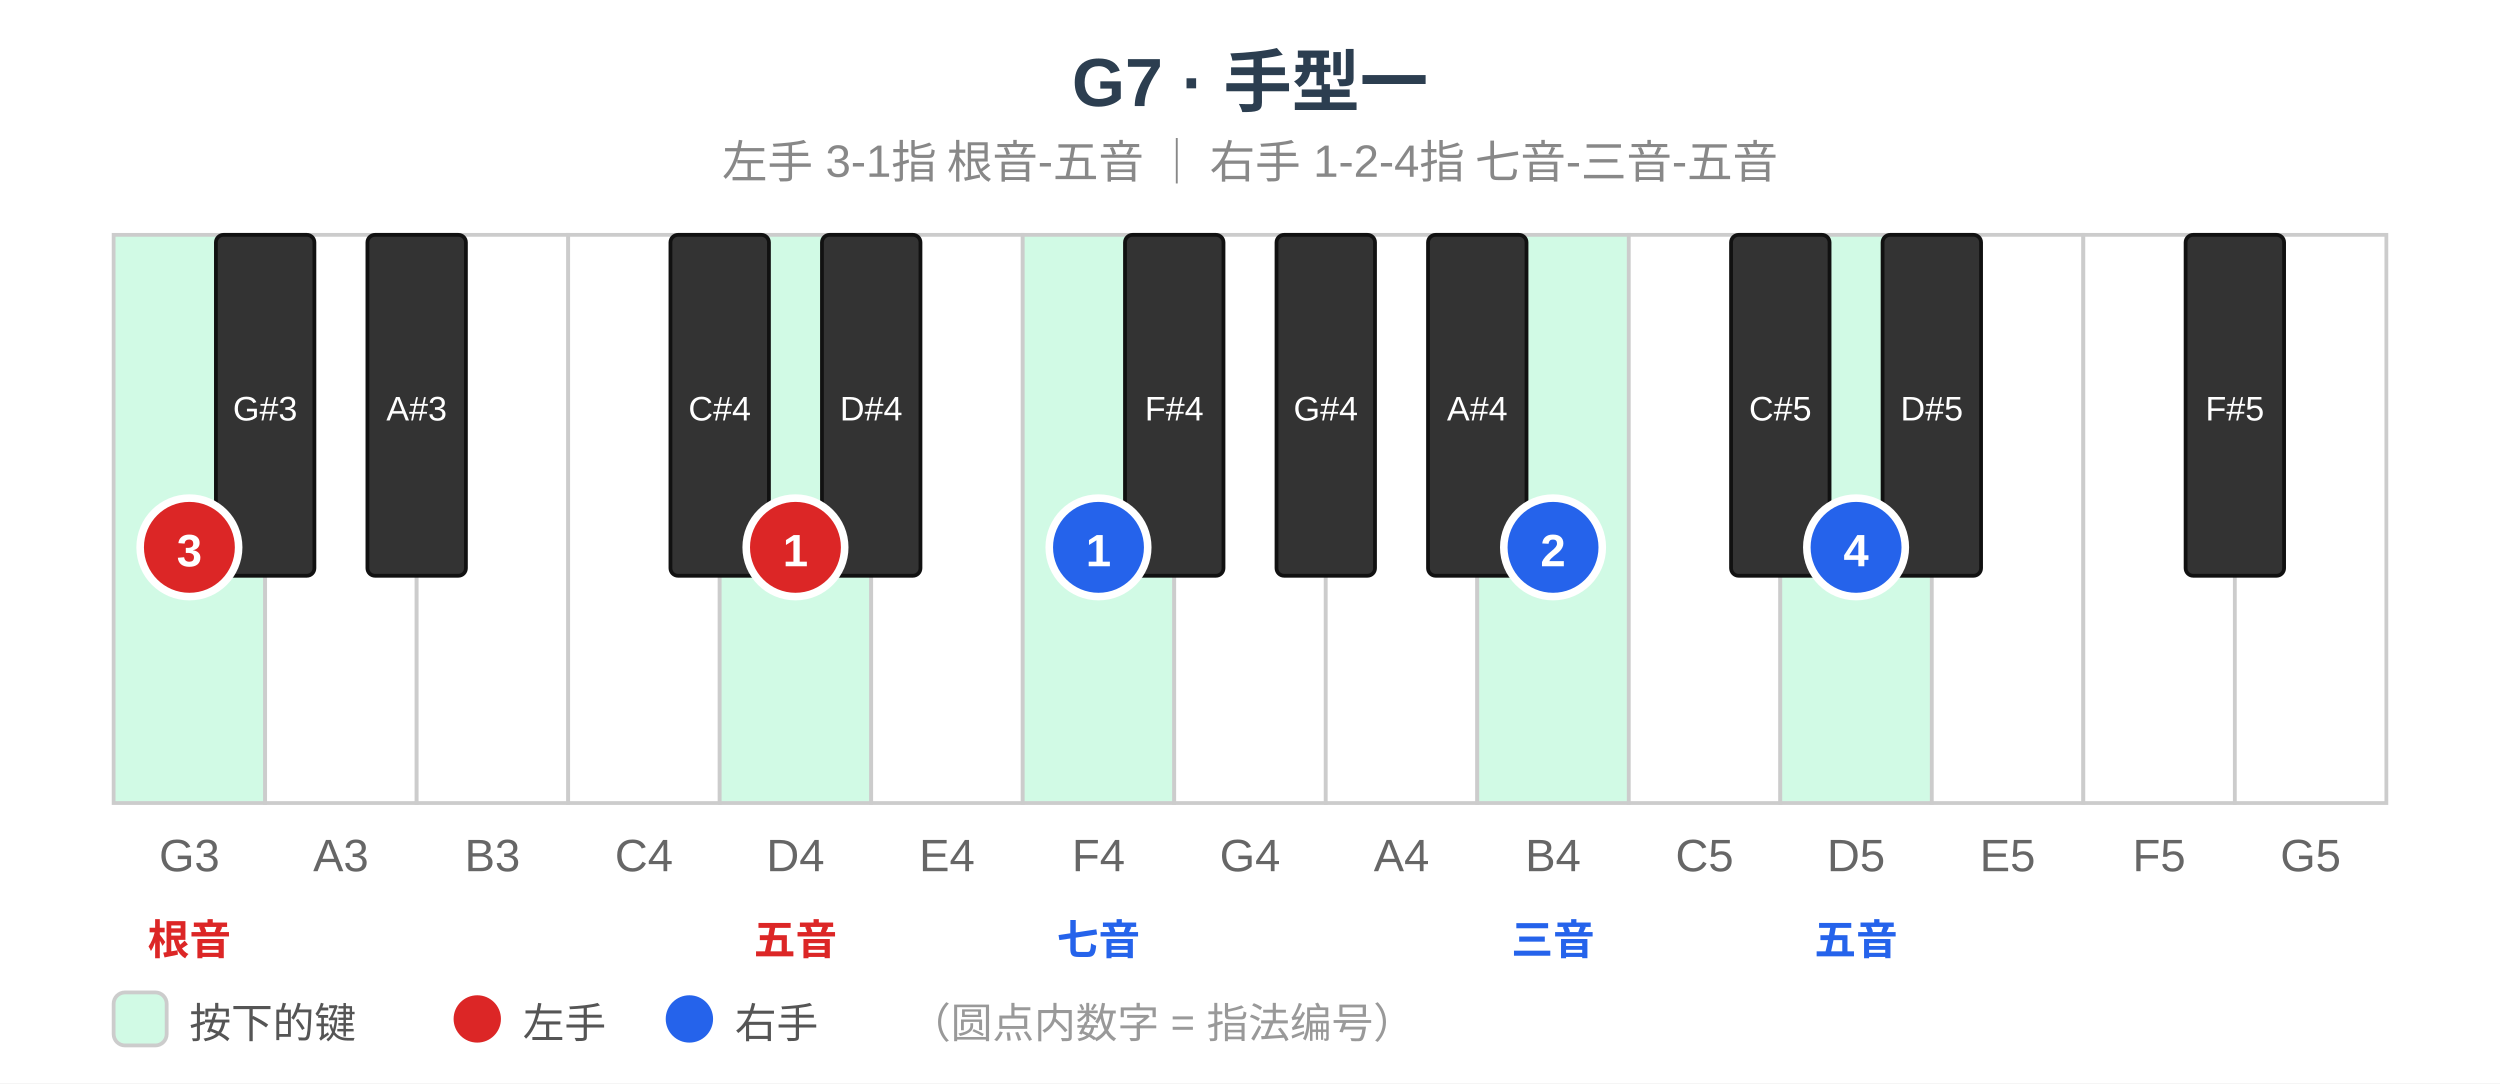
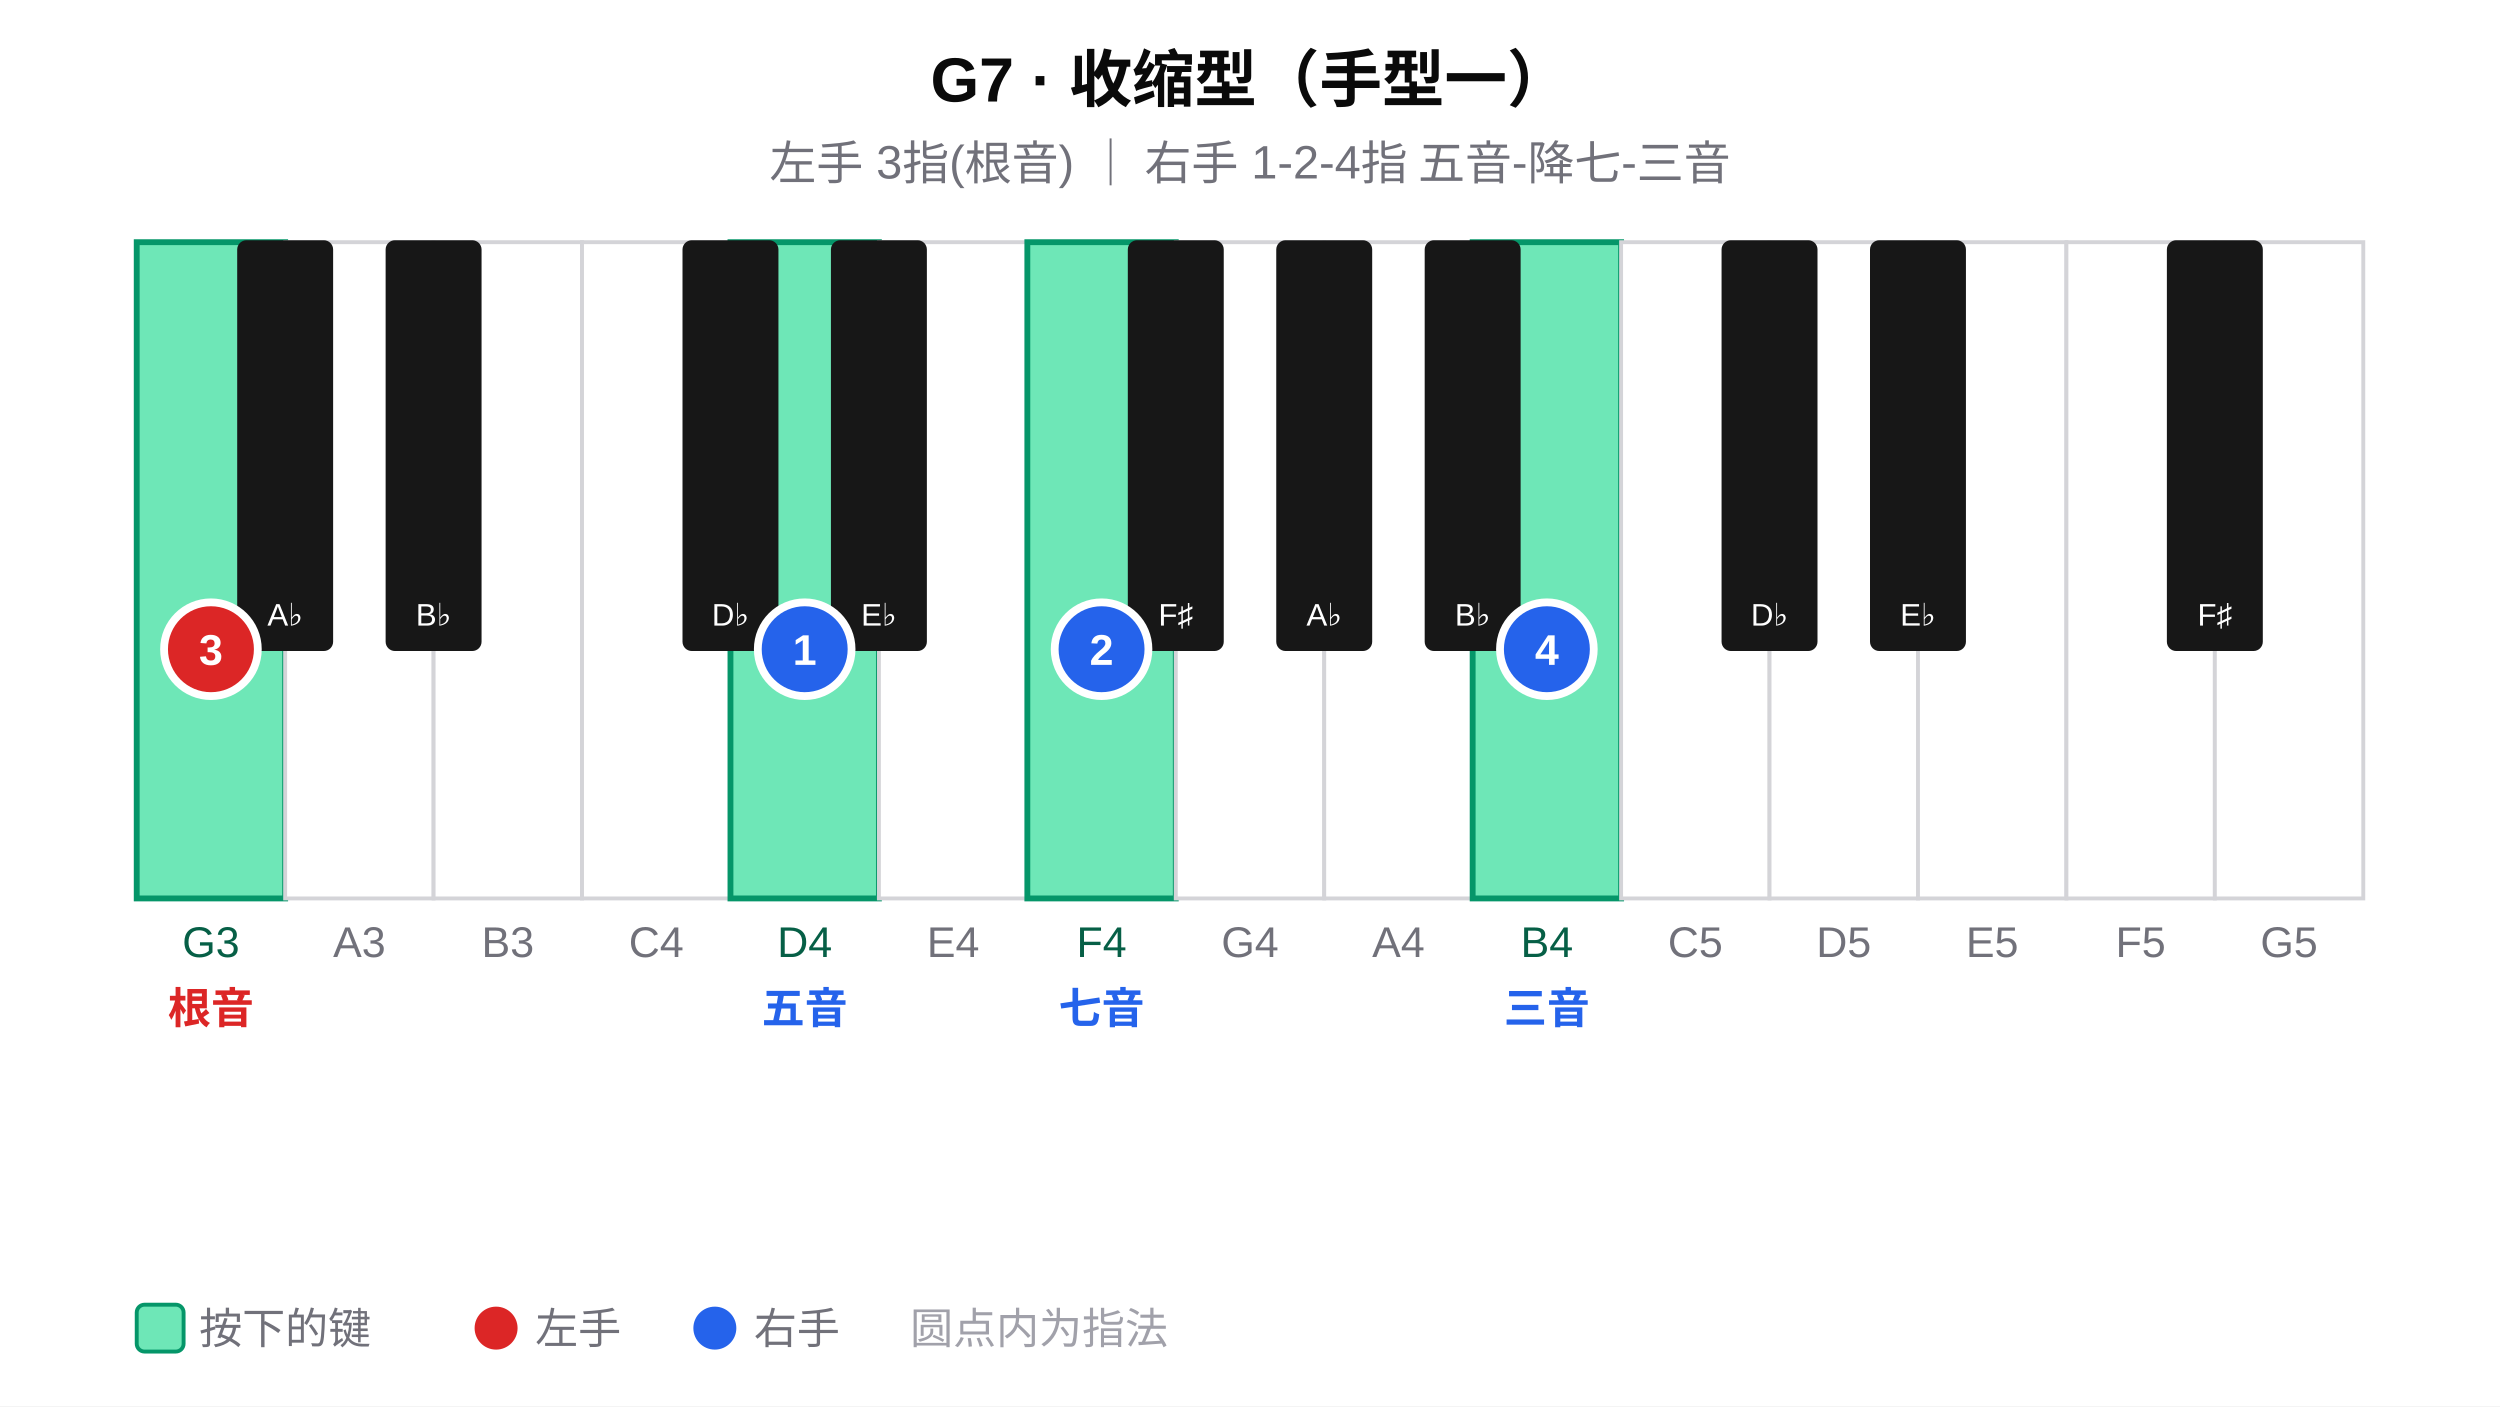
- <svg xmlns="http://www.w3.org/2000/svg" viewBox="0 0 660 286" width="660" height="286">
-   <rect width="660" height="286" fill="#ffffff" />
-   <text x="330.0" y="28" text-anchor="middle" font-family="Arial,sans-serif" font-size="18" font-weight="bold" fill="#2c3e50">G7 · 手型一</text>
-   <text x="330.0" y="47" text-anchor="middle" font-family="Arial,sans-serif" font-size="12" fill="#888">左手 3-1指 根音-五音 ｜ 右手 1-2-4指 七音-三音-五音</text>
-   <rect x="30.0" y="62" width="40" height="150" fill="#d1fae5" stroke="#ccc" stroke-width="1" />
-   <text x="50.0" y="230" text-anchor="middle" font-family="Arial,sans-serif" font-size="12" fill="#666">G3</text>
-   <rect x="70.0" y="62" width="40" height="150" fill="white" stroke="#ccc" stroke-width="1" />
-   <text x="90.0" y="230" text-anchor="middle" font-family="Arial,sans-serif" font-size="12" fill="#666">A3</text>
-   <rect x="110.0" y="62" width="40" height="150" fill="white" stroke="#ccc" stroke-width="1" />
-   <text x="130.0" y="230" text-anchor="middle" font-family="Arial,sans-serif" font-size="12" fill="#666">B3</text>
-   <rect x="150.0" y="62" width="40" height="150" fill="white" stroke="#ccc" stroke-width="1" />
-   <text x="170.0" y="230" text-anchor="middle" font-family="Arial,sans-serif" font-size="12" fill="#666">C4</text>
-   <rect x="190.0" y="62" width="40" height="150" fill="#d1fae5" stroke="#ccc" stroke-width="1" />
-   <text x="210.0" y="230" text-anchor="middle" font-family="Arial,sans-serif" font-size="12" fill="#666">D4</text>
-   <rect x="230.0" y="62" width="40" height="150" fill="white" stroke="#ccc" stroke-width="1" />
-   <text x="250.0" y="230" text-anchor="middle" font-family="Arial,sans-serif" font-size="12" fill="#666">E4</text>
-   <rect x="270.0" y="62" width="40" height="150" fill="#d1fae5" stroke="#ccc" stroke-width="1" />
-   <text x="290.0" y="230" text-anchor="middle" font-family="Arial,sans-serif" font-size="12" fill="#666">F4</text>
-   <rect x="310.0" y="62" width="40" height="150" fill="white" stroke="#ccc" stroke-width="1" />
-   <text x="330.0" y="230" text-anchor="middle" font-family="Arial,sans-serif" font-size="12" fill="#666">G4</text>
-   <rect x="350.0" y="62" width="40" height="150" fill="white" stroke="#ccc" stroke-width="1" />
-   <text x="370.0" y="230" text-anchor="middle" font-family="Arial,sans-serif" font-size="12" fill="#666">A4</text>
-   <rect x="390.0" y="62" width="40" height="150" fill="#d1fae5" stroke="#ccc" stroke-width="1" />
-   <text x="410.0" y="230" text-anchor="middle" font-family="Arial,sans-serif" font-size="12" fill="#666">B4</text>
-   <rect x="430.0" y="62" width="40" height="150" fill="white" stroke="#ccc" stroke-width="1" />
-   <text x="450.0" y="230" text-anchor="middle" font-family="Arial,sans-serif" font-size="12" fill="#666">C5</text>
-   <rect x="470.0" y="62" width="40" height="150" fill="#d1fae5" stroke="#ccc" stroke-width="1" />
-   <text x="490.0" y="230" text-anchor="middle" font-family="Arial,sans-serif" font-size="12" fill="#666">D5</text>
-   <rect x="510.0" y="62" width="40" height="150" fill="white" stroke="#ccc" stroke-width="1" />
-   <text x="530.0" y="230" text-anchor="middle" font-family="Arial,sans-serif" font-size="12" fill="#666">E5</text>
-   <rect x="550.0" y="62" width="40" height="150" fill="white" stroke="#ccc" stroke-width="1" />
-   <text x="570.0" y="230" text-anchor="middle" font-family="Arial,sans-serif" font-size="12" fill="#666">F5</text>
-   <rect x="590.0" y="62" width="40" height="150" fill="white" stroke="#ccc" stroke-width="1" />
-   <text x="610.0" y="230" text-anchor="middle" font-family="Arial,sans-serif" font-size="12" fill="#666">G5</text>
-   <rect x="57.0" y="62" width="26" height="90" fill="#333" stroke="#111" stroke-width="1" rx="2" />
-   <text x="70.0" y="111.0" text-anchor="middle" font-family="Arial,sans-serif" font-size="9" fill="#fff">G#3</text>
-   <rect x="97.0" y="62" width="26" height="90" fill="#333" stroke="#111" stroke-width="1" rx="2" />
-   <text x="110.0" y="111.0" text-anchor="middle" font-family="Arial,sans-serif" font-size="9" fill="#fff">A#3</text>
-   <rect x="177.0" y="62" width="26" height="90" fill="#333" stroke="#111" stroke-width="1" rx="2" />
-   <text x="190.0" y="111.0" text-anchor="middle" font-family="Arial,sans-serif" font-size="9" fill="#fff">C#4</text>
-   <rect x="217.0" y="62" width="26" height="90" fill="#333" stroke="#111" stroke-width="1" rx="2" />
-   <text x="230.0" y="111.0" text-anchor="middle" font-family="Arial,sans-serif" font-size="9" fill="#fff">D#4</text>
-   <rect x="297.0" y="62" width="26" height="90" fill="#333" stroke="#111" stroke-width="1" rx="2" />
-   <text x="310.0" y="111.0" text-anchor="middle" font-family="Arial,sans-serif" font-size="9" fill="#fff">F#4</text>
-   <rect x="337.0" y="62" width="26" height="90" fill="#333" stroke="#111" stroke-width="1" rx="2" />
-   <text x="350.0" y="111.0" text-anchor="middle" font-family="Arial,sans-serif" font-size="9" fill="#fff">G#4</text>
-   <rect x="377.0" y="62" width="26" height="90" fill="#333" stroke="#111" stroke-width="1" rx="2" />
-   <text x="390.0" y="111.0" text-anchor="middle" font-family="Arial,sans-serif" font-size="9" fill="#fff">A#4</text>
-   <rect x="457.0" y="62" width="26" height="90" fill="#333" stroke="#111" stroke-width="1" rx="2" />
-   <text x="470.0" y="111.0" text-anchor="middle" font-family="Arial,sans-serif" font-size="9" fill="#fff">C#5</text>
-   <rect x="497.0" y="62" width="26" height="90" fill="#333" stroke="#111" stroke-width="1" rx="2" />
-   <text x="510.0" y="111.0" text-anchor="middle" font-family="Arial,sans-serif" font-size="9" fill="#fff">D#5</text>
-   <rect x="577.0" y="62" width="26" height="90" fill="#333" stroke="#111" stroke-width="1" rx="2" />
-   <text x="590.0" y="111.0" text-anchor="middle" font-family="Arial,sans-serif" font-size="9" fill="#fff">F#5</text>
-   <circle cx="50.0" cy="144.5" r="13" fill="#dc2626" stroke="white" stroke-width="2" />
-   <text x="50.0" y="149.5" text-anchor="middle" font-family="Arial,sans-serif" font-size="12" font-weight="bold" fill="white">3</text>
-   <text x="50.0" y="252" text-anchor="middle" font-family="Arial,sans-serif" font-size="11" font-weight="bold" fill="#dc2626">根音</text>
-   <circle cx="210.0" cy="144.5" r="13" fill="#dc2626" stroke="white" stroke-width="2" />
-   <text x="210.0" y="149.5" text-anchor="middle" font-family="Arial,sans-serif" font-size="12" font-weight="bold" fill="white">1</text>
-   <text x="210.0" y="252" text-anchor="middle" font-family="Arial,sans-serif" font-size="11" font-weight="bold" fill="#dc2626">五音</text>
-   <circle cx="290.0" cy="144.5" r="13" fill="#2563eb" stroke="white" stroke-width="2" />
-   <text x="290.0" y="149.5" text-anchor="middle" font-family="Arial,sans-serif" font-size="12" font-weight="bold" fill="white">1</text>
-   <text x="290.0" y="252" text-anchor="middle" font-family="Arial,sans-serif" font-size="11" font-weight="bold" fill="#2563eb">七音</text>
-   <circle cx="410.0" cy="144.5" r="13" fill="#2563eb" stroke="white" stroke-width="2" />
-   <text x="410.0" y="149.5" text-anchor="middle" font-family="Arial,sans-serif" font-size="12" font-weight="bold" fill="white">2</text>
-   <text x="410.0" y="252" text-anchor="middle" font-family="Arial,sans-serif" font-size="11" font-weight="bold" fill="#2563eb">三音</text>
-   <circle cx="490.0" cy="144.5" r="13" fill="#2563eb" stroke="white" stroke-width="2" />
-   <text x="490.0" y="149.5" text-anchor="middle" font-family="Arial,sans-serif" font-size="12" font-weight="bold" fill="white">4</text>
-   <text x="490.0" y="252" text-anchor="middle" font-family="Arial,sans-serif" font-size="11" font-weight="bold" fill="#2563eb">五音</text>
-   <rect x="30.0" y="262" width="14" height="14" rx="3" fill="#d1fae5" stroke="#ccc" stroke-width="1" />
-   <text x="50.0" y="274" font-family="Arial,sans-serif" font-size="11" fill="#555">按下的键</text>
-   <circle cx="126.0" cy="269" r="7" fill="#dc2626" stroke="white" stroke-width="1.5" />
-   <text x="138.0" y="274" font-family="Arial,sans-serif" font-size="11" fill="#555">左手</text>
-   <circle cx="182.0" cy="269" r="7" fill="#2563eb" stroke="white" stroke-width="1.5" />
-   <text x="194.0" y="274" font-family="Arial,sans-serif" font-size="11" fill="#555">右手</text>
-   <text x="240.0" y="274" font-family="Arial,sans-serif" font-size="11" fill="#999">（圆点内数字 = 指法编号）</text>
+ <svg xmlns="http://www.w3.org/2000/svg" viewBox="0 0 640 360" width="640" height="360">
+   <rect width="640" height="360" fill="#FFFFFF" />
+   <text x="320.0" y="26" text-anchor="middle" font-family="Arial, Helvetica, sans-serif" font-size="16" font-weight="bold" fill="#0A0A0A">G7 · 收缩型（手型一）</text>
+   <text x="320.0" y="46" text-anchor="middle" font-family="Arial, Helvetica, sans-serif" font-size="12" fill="#71717A">左手 3指(根音) ｜ 右手 1-2-4指 五音-降七-三音</text>
+   <rect x="35.00" y="62.00" width="38.00" height="168.00" rx="0" ry="0" fill="#6EE7B7" stroke="#059669" stroke-width="1.5" />
+   <text x="54.00" y="245.00" text-anchor="middle" font-family="Arial, Helvetica, sans-serif" font-size="11" fill="#065F46">G3</text>
+   <rect x="73.00" y="62.00" width="38.00" height="168.00" rx="0" ry="0" fill="#FFFFFF" stroke="#D4D4D8" stroke-width="1" />
+   <text x="92.00" y="245.00" text-anchor="middle" font-family="Arial, Helvetica, sans-serif" font-size="11" fill="#71717A">A3</text>
+   <rect x="111.00" y="62.00" width="38.00" height="168.00" rx="0" ry="0" fill="#FFFFFF" stroke="#D4D4D8" stroke-width="1" />
+   <text x="130.00" y="245.00" text-anchor="middle" font-family="Arial, Helvetica, sans-serif" font-size="11" fill="#71717A">B3</text>
+   <rect x="149.00" y="62.00" width="38.00" height="168.00" rx="0" ry="0" fill="#FFFFFF" stroke="#D4D4D8" stroke-width="1" />
+   <text x="168.00" y="245.00" text-anchor="middle" font-family="Arial, Helvetica, sans-serif" font-size="11" fill="#71717A">C4</text>
+   <rect x="187.00" y="62.00" width="38.00" height="168.00" rx="0" ry="0" fill="#6EE7B7" stroke="#059669" stroke-width="1.5" />
+   <text x="206.00" y="245.00" text-anchor="middle" font-family="Arial, Helvetica, sans-serif" font-size="11" fill="#065F46">D4</text>
+   <rect x="225.00" y="62.00" width="38.00" height="168.00" rx="0" ry="0" fill="#FFFFFF" stroke="#D4D4D8" stroke-width="1" />
+   <text x="244.00" y="245.00" text-anchor="middle" font-family="Arial, Helvetica, sans-serif" font-size="11" fill="#71717A">E4</text>
+   <rect x="263.00" y="62.00" width="38.00" height="168.00" rx="0" ry="0" fill="#6EE7B7" stroke="#059669" stroke-width="1.5" />
+   <text x="282.00" y="245.00" text-anchor="middle" font-family="Arial, Helvetica, sans-serif" font-size="11" fill="#065F46">F4</text>
+   <rect x="301.00" y="62.00" width="38.00" height="168.00" rx="0" ry="0" fill="#FFFFFF" stroke="#D4D4D8" stroke-width="1" />
+   <text x="320.00" y="245.00" text-anchor="middle" font-family="Arial, Helvetica, sans-serif" font-size="11" fill="#71717A">G4</text>
+   <rect x="339.00" y="62.00" width="38.00" height="168.00" rx="0" ry="0" fill="#FFFFFF" stroke="#D4D4D8" stroke-width="1" />
+   <text x="358.00" y="245.00" text-anchor="middle" font-family="Arial, Helvetica, sans-serif" font-size="11" fill="#71717A">A4</text>
+   <rect x="377.00" y="62.00" width="38.00" height="168.00" rx="0" ry="0" fill="#6EE7B7" stroke="#059669" stroke-width="1.5" />
+   <text x="396.00" y="245.00" text-anchor="middle" font-family="Arial, Helvetica, sans-serif" font-size="11" fill="#065F46">B4</text>
+   <rect x="415.00" y="62.00" width="38.00" height="168.00" rx="0" ry="0" fill="#FFFFFF" stroke="#D4D4D8" stroke-width="1" />
+   <text x="434.00" y="245.00" text-anchor="middle" font-family="Arial, Helvetica, sans-serif" font-size="11" fill="#71717A">C5</text>
+   <rect x="453.00" y="62.00" width="38.00" height="168.00" rx="0" ry="0" fill="#FFFFFF" stroke="#D4D4D8" stroke-width="1" />
+   <text x="472.00" y="245.00" text-anchor="middle" font-family="Arial, Helvetica, sans-serif" font-size="11" fill="#71717A">D5</text>
+   <rect x="491.00" y="62.00" width="38.00" height="168.00" rx="0" ry="0" fill="#FFFFFF" stroke="#D4D4D8" stroke-width="1" />
+   <text x="510.00" y="245.00" text-anchor="middle" font-family="Arial, Helvetica, sans-serif" font-size="11" fill="#71717A">E5</text>
+   <rect x="529.00" y="62.00" width="38.00" height="168.00" rx="0" ry="0" fill="#FFFFFF" stroke="#D4D4D8" stroke-width="1" />
+   <text x="548.00" y="245.00" text-anchor="middle" font-family="Arial, Helvetica, sans-serif" font-size="11" fill="#71717A">F5</text>
+   <rect x="567.00" y="62.00" width="38.00" height="168.00" rx="0" ry="0" fill="#FFFFFF" stroke="#D4D4D8" stroke-width="1" />
+   <text x="586.00" y="245.00" text-anchor="middle" font-family="Arial, Helvetica, sans-serif" font-size="11" fill="#71717A">G5</text>
+   <rect x="61.22" y="62.00" width="23.56" height="104.16" rx="1.88" fill="#171717" stroke="#171717" stroke-width="1" />
+   <text x="73.00" y="160.16" text-anchor="middle" font-family="Arial, Helvetica, sans-serif" font-size="8" fill="#FFFFFF">A♭</text>
+   <rect x="99.22" y="62.00" width="23.56" height="104.16" rx="1.88" fill="#171717" stroke="#171717" stroke-width="1" />
+   <text x="111.00" y="160.16" text-anchor="middle" font-family="Arial, Helvetica, sans-serif" font-size="8" fill="#FFFFFF">B♭</text>
+   <rect x="175.22" y="62.00" width="23.56" height="104.16" rx="1.88" fill="#171717" stroke="#171717" stroke-width="1" />
+   <text x="187.00" y="160.16" text-anchor="middle" font-family="Arial, Helvetica, sans-serif" font-size="8" fill="#FFFFFF">D♭</text>
+   <rect x="213.22" y="62.00" width="23.56" height="104.16" rx="1.88" fill="#171717" stroke="#171717" stroke-width="1" />
+   <text x="225.00" y="160.16" text-anchor="middle" font-family="Arial, Helvetica, sans-serif" font-size="8" fill="#FFFFFF">E♭</text>
+   <rect x="289.22" y="62.00" width="23.56" height="104.16" rx="1.88" fill="#171717" stroke="#171717" stroke-width="1" />
+   <text x="301.00" y="160.16" text-anchor="middle" font-family="Arial, Helvetica, sans-serif" font-size="8" fill="#FFFFFF">F♯</text>
+   <rect x="327.22" y="62.00" width="23.56" height="104.16" rx="1.88" fill="#171717" stroke="#171717" stroke-width="1" />
+   <text x="339.00" y="160.16" text-anchor="middle" font-family="Arial, Helvetica, sans-serif" font-size="8" fill="#FFFFFF">A♭</text>
+   <rect x="365.22" y="62.00" width="23.56" height="104.16" rx="1.88" fill="#171717" stroke="#171717" stroke-width="1" />
+   <text x="377.00" y="160.16" text-anchor="middle" font-family="Arial, Helvetica, sans-serif" font-size="8" fill="#FFFFFF">B♭</text>
+   <rect x="441.22" y="62.00" width="23.56" height="104.16" rx="1.88" fill="#171717" stroke="#171717" stroke-width="1" />
+   <text x="453.00" y="160.16" text-anchor="middle" font-family="Arial, Helvetica, sans-serif" font-size="8" fill="#FFFFFF">D♭</text>
+   <rect x="479.22" y="62.00" width="23.56" height="104.16" rx="1.88" fill="#171717" stroke="#171717" stroke-width="1" />
+   <text x="491.00" y="160.16" text-anchor="middle" font-family="Arial, Helvetica, sans-serif" font-size="8" fill="#FFFFFF">E♭</text>
+   <rect x="555.22" y="62.00" width="23.56" height="104.16" rx="1.88" fill="#171717" stroke="#171717" stroke-width="1" />
+   <text x="567.00" y="160.16" text-anchor="middle" font-family="Arial, Helvetica, sans-serif" font-size="8" fill="#FFFFFF">F♯</text>
+   <circle cx="54.0" cy="166.2" r="12" fill="#DC2626" stroke="#FFFFFF" stroke-width="2" />
+   <text x="54.0" y="170.2" text-anchor="middle" font-family="Arial, Helvetica, sans-serif" font-size="11" font-weight="bold" fill="#FFFFFF">3</text>
+   <text x="54.0" y="262" text-anchor="middle" font-family="Arial, Helvetica, sans-serif" font-size="11" font-weight="bold" fill="#DC2626">根音</text>
+   <circle cx="206.0" cy="166.2" r="12" fill="#2563EB" stroke="#FFFFFF" stroke-width="2" />
+   <text x="206.0" y="170.2" text-anchor="middle" font-family="Arial, Helvetica, sans-serif" font-size="11" font-weight="bold" fill="#FFFFFF">1</text>
+   <text x="206.0" y="262" text-anchor="middle" font-family="Arial, Helvetica, sans-serif" font-size="11" font-weight="bold" fill="#2563EB">五音</text>
+   <circle cx="282.0" cy="166.2" r="12" fill="#2563EB" stroke="#FFFFFF" stroke-width="2" />
+   <text x="282.0" y="170.2" text-anchor="middle" font-family="Arial, Helvetica, sans-serif" font-size="11" font-weight="bold" fill="#FFFFFF">2</text>
+   <text x="282.0" y="262" text-anchor="middle" font-family="Arial, Helvetica, sans-serif" font-size="11" font-weight="bold" fill="#2563EB">七音</text>
+   <circle cx="396.0" cy="166.2" r="12" fill="#2563EB" stroke="#FFFFFF" stroke-width="2" />
+   <text x="396.0" y="170.2" text-anchor="middle" font-family="Arial, Helvetica, sans-serif" font-size="11" font-weight="bold" fill="#FFFFFF">4</text>
+   <text x="396.0" y="262" text-anchor="middle" font-family="Arial, Helvetica, sans-serif" font-size="11" font-weight="bold" fill="#2563EB">三音</text>
+   <rect x="35.0" y="334" width="12" height="12" rx="2" fill="#6EE7B7" stroke="#059669" stroke-width="1" />
+   <text x="51.0" y="344" font-family="Arial, Helvetica, sans-serif" font-size="11" fill="#71717A">按下的键</text>
+   <circle cx="127.0" cy="340" r="6" fill="#DC2626" stroke="#FFFFFF" stroke-width="1" />
+   <text x="137.0" y="344" font-family="Arial, Helvetica, sans-serif" font-size="11" fill="#71717A">左手</text>
+   <circle cx="183.0" cy="340" r="6" fill="#2563EB" stroke="#FFFFFF" stroke-width="1" />
+   <text x="193.0" y="344" font-family="Arial, Helvetica, sans-serif" font-size="11" fill="#71717A">右手</text>
+   <text x="233.0" y="344" font-family="Arial, Helvetica, sans-serif" font-size="11" fill="#A1A1AA">圆点内为指法</text>
</svg>
